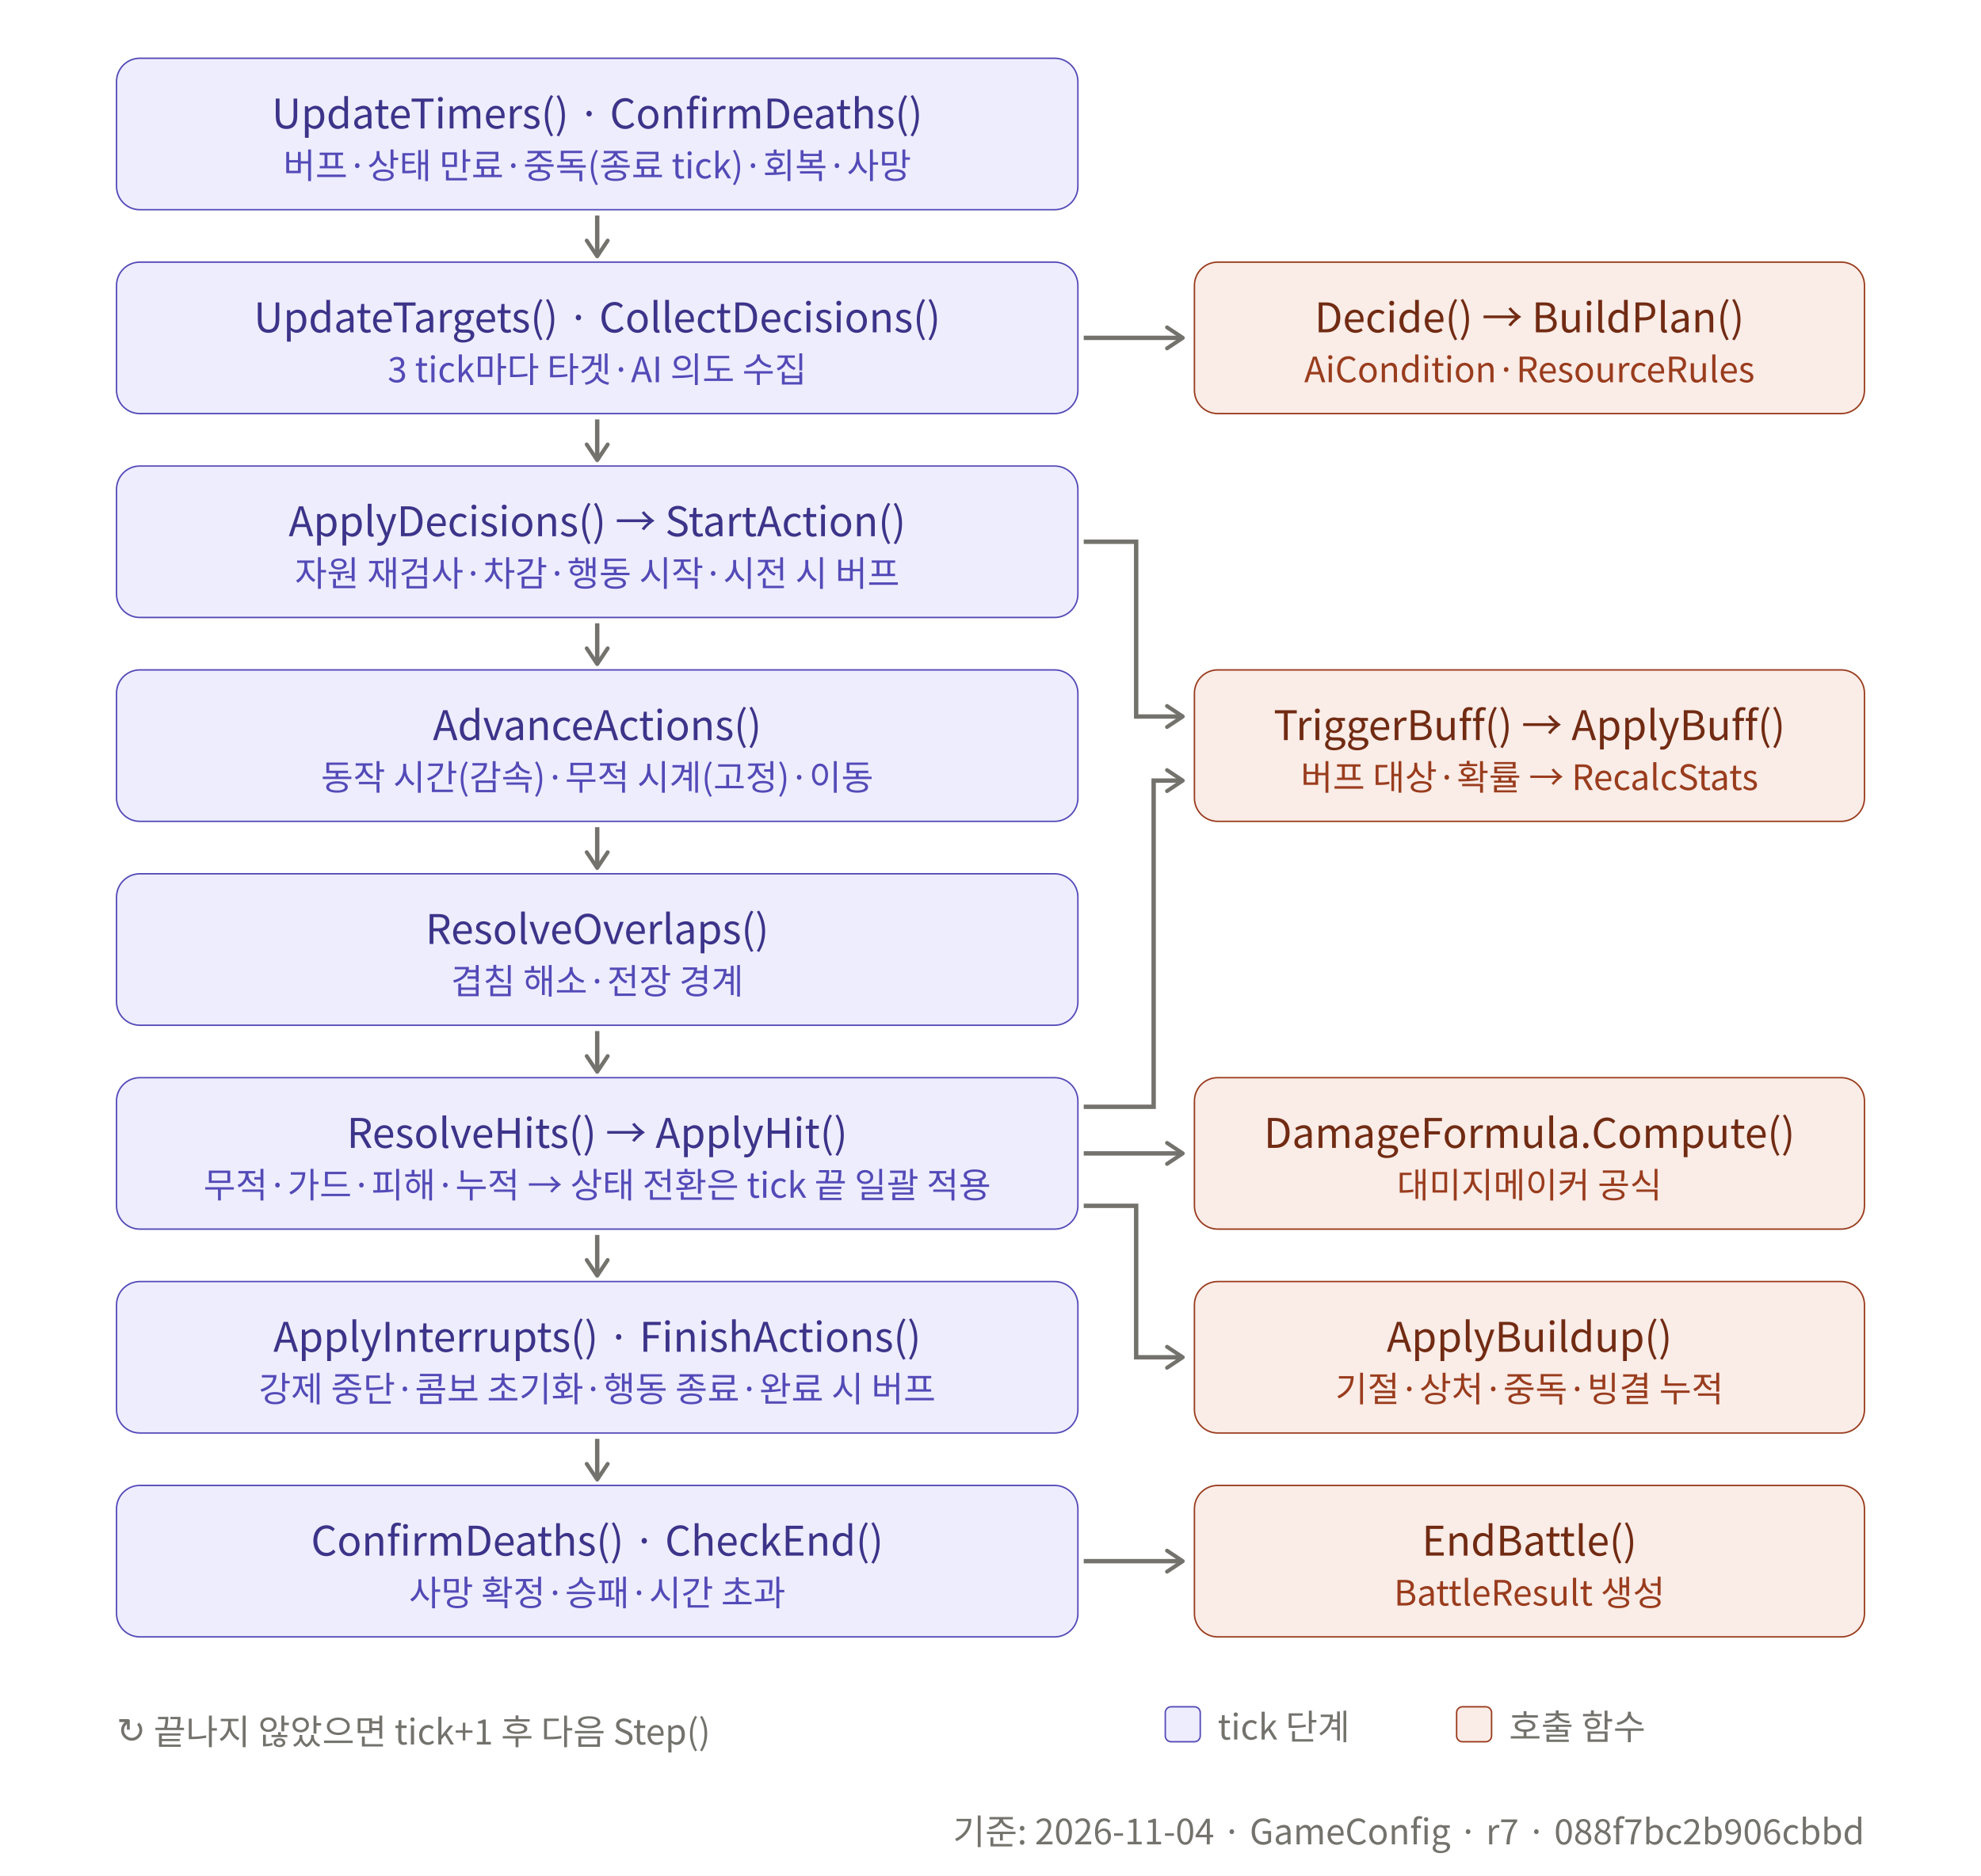
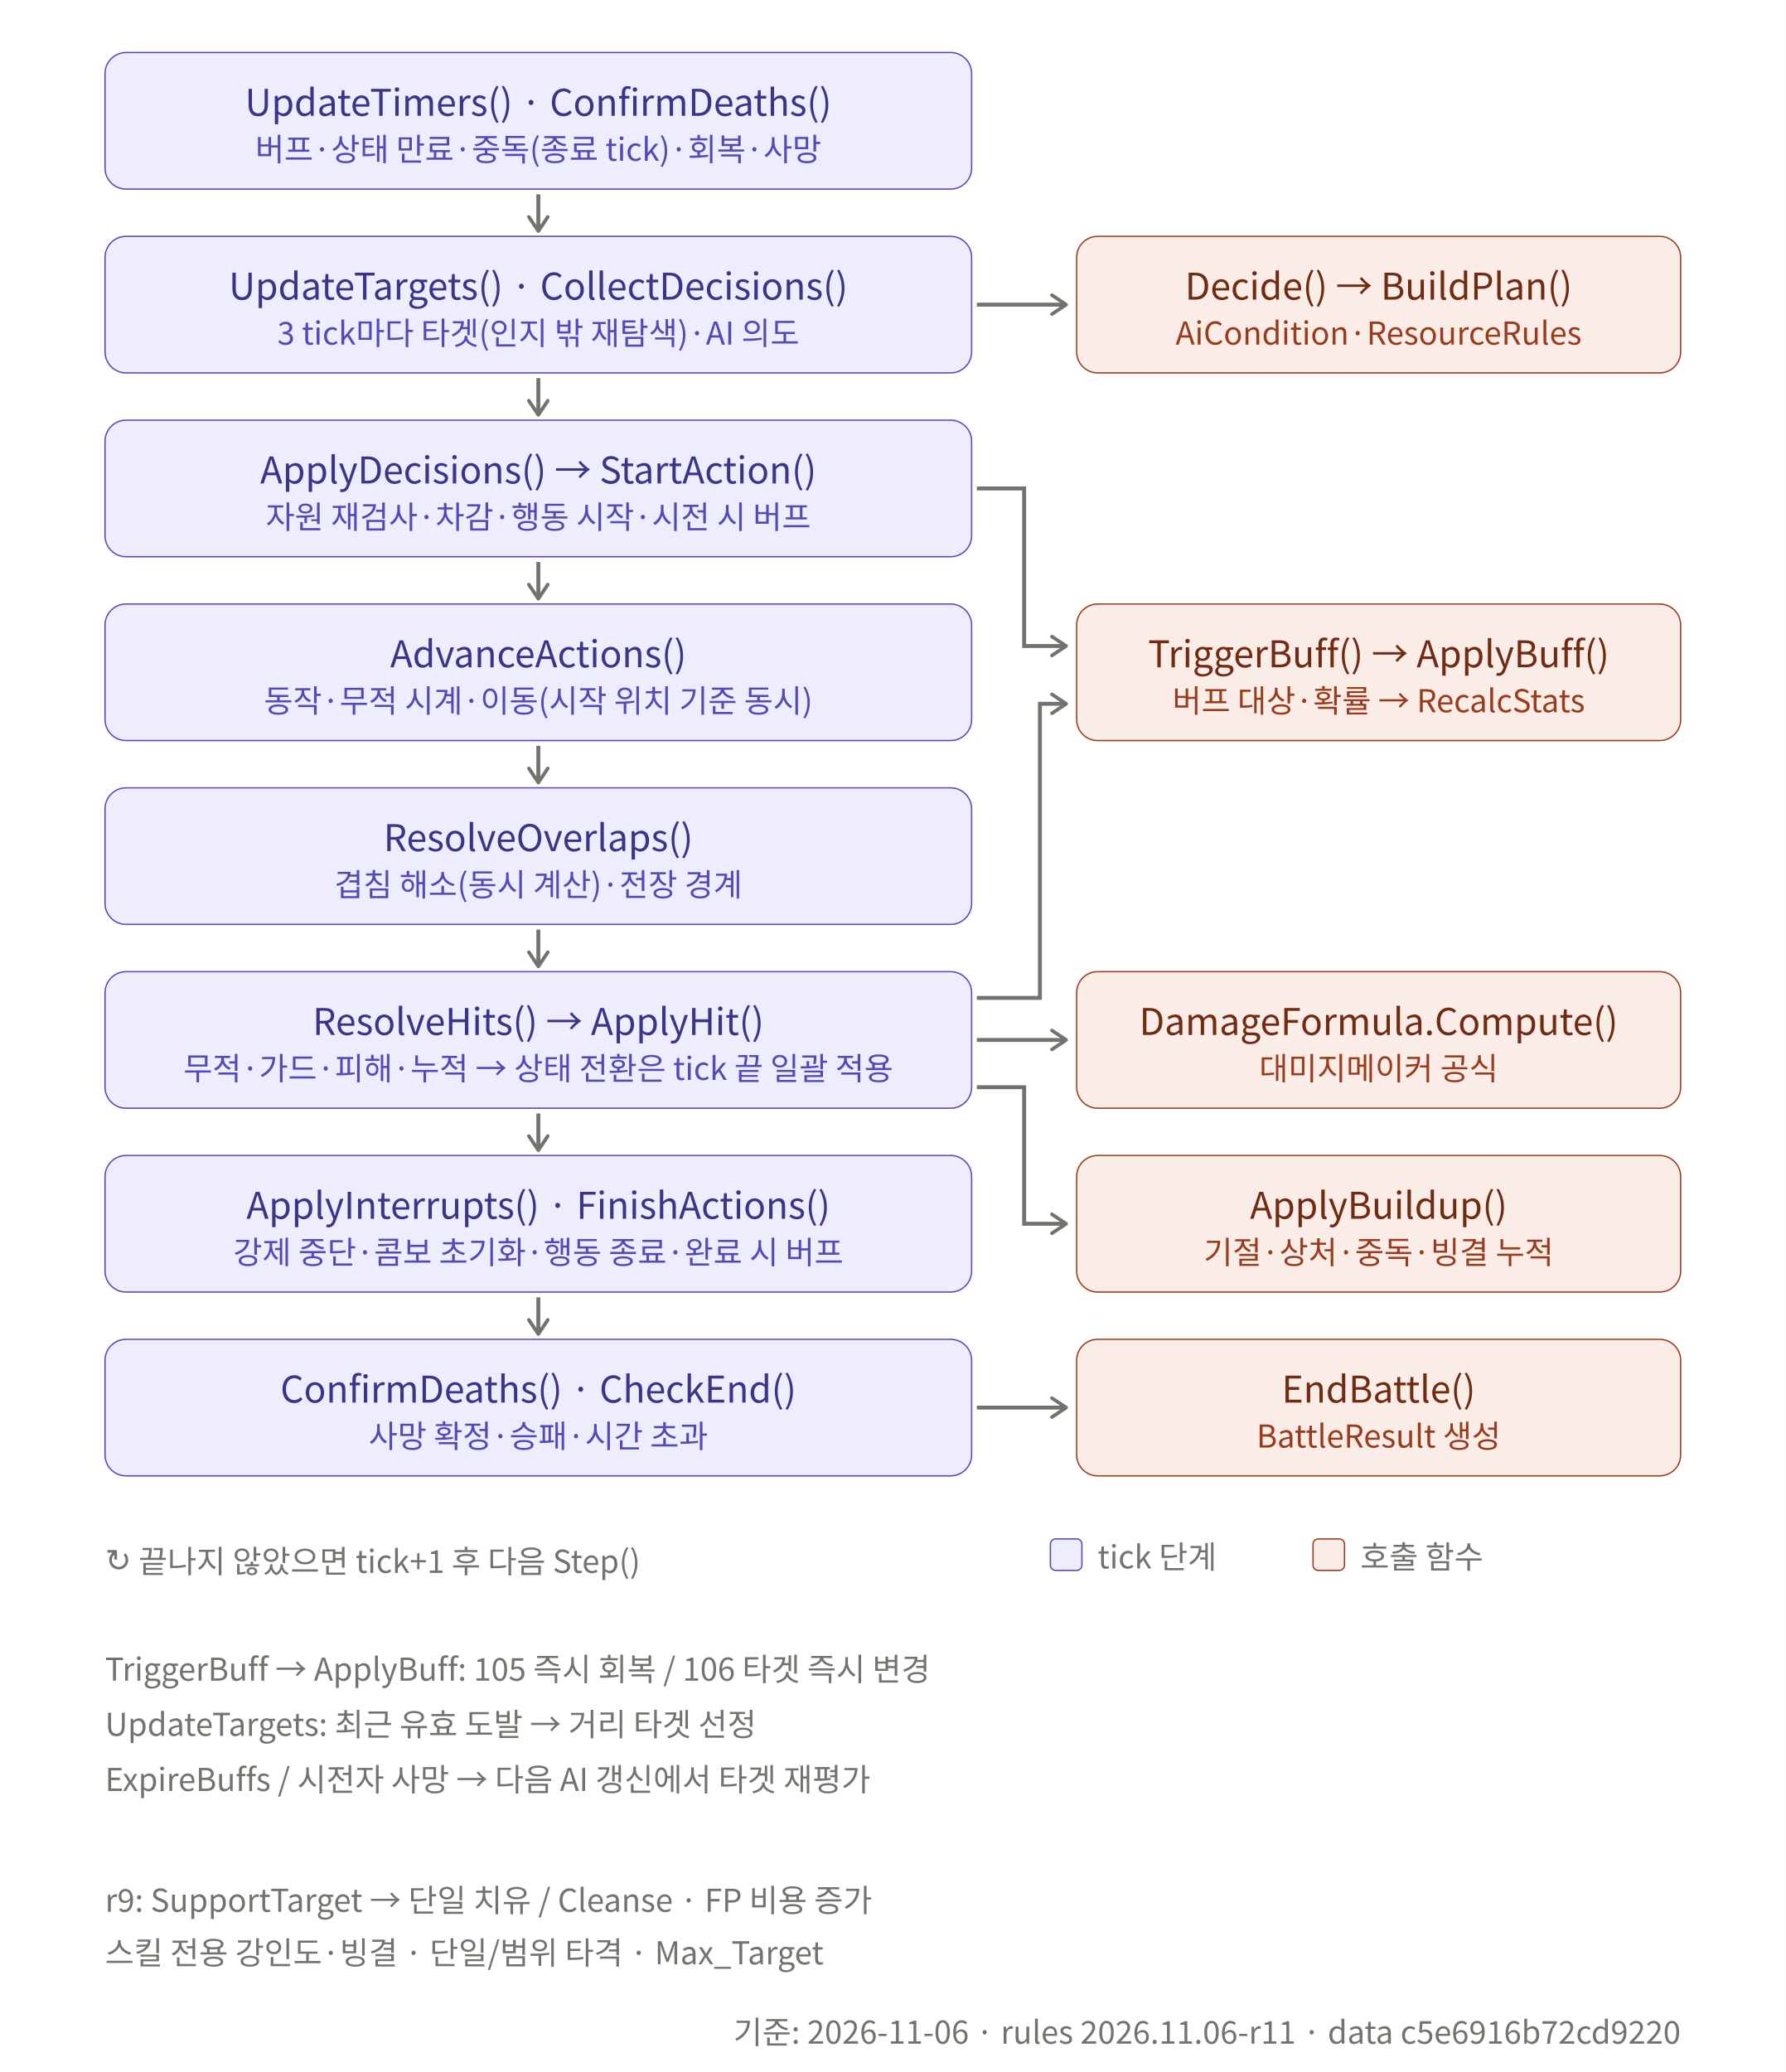
- <svg xmlns="http://www.w3.org/2000/svg" width="680" height="644" viewBox="0 0 680 644" role="img">
+ <svg xmlns="http://www.w3.org/2000/svg" width="680" height="789" viewBox="0 0 680 789" role="img">
  <defs>
    <style>
text{font-family:"Malgun Gothic","Apple SD Gothic Neo","Noto Sans CJK KR",sans-serif}
.t{font-size:14px;fill:#3d3d3a}.ts{font-size:12px;fill:#73726c}.th{font-size:14px;font-weight:500;fill:#3d3d3a}
.box{fill:#F8F7F3;stroke:#B4B2A9}.arr{stroke:#73726c;stroke-width:1.5;fill:none}
.c-purple&gt;rect,rect.c-purple{fill:#EEEDFE;stroke:#534AB7}.c-purple&gt;.th{fill:#3C3489}.c-purple&gt;.ts{fill:#534AB7}
.c-teal&gt;rect,rect.c-teal{fill:#E1F5EE;stroke:#0F6E56}.c-teal&gt;.th{fill:#085041}.c-teal&gt;.ts{fill:#0F6E56}
.c-coral&gt;rect,rect.c-coral{fill:#FAECE7;stroke:#993C1D}.c-coral&gt;.th{fill:#712B13}.c-coral&gt;.ts{fill:#993C1D}
</style>
    <marker id="arrow" viewBox="0 0 10 10" refX="8" refY="5" markerWidth="6" markerHeight="6" orient="auto-start-reverse">
      <path d="M2 1L8 5L2 9" fill="none" stroke="context-stroke" stroke-width="1.5" stroke-linecap="round" stroke-linejoin="round" />
    </marker>
  </defs>
-   <rect width="680" height="644" fill="#ffffff" />
+   <rect width="680" height="789" fill="#ffffff" />
  <g class="node c-purple">
    <rect x="40" y="20" width="330" height="52" rx="8" stroke-width="0.5" />
    <text class="th" x="205" y="38" text-anchor="middle" dominant-baseline="central">UpdateTimers() · ConfirmDeaths()</text>
    <text class="ts" x="205" y="56" text-anchor="middle" dominant-baseline="central">버프·상태 만료·중독(종료 tick)·회복·사망</text>
  </g>
  <line x1="205" y1="74" x2="205" y2="88" class="arr" marker-end="url(#arrow)" />
  <g class="node c-purple">
    <rect x="40" y="90" width="330" height="52" rx="8" stroke-width="0.5" />
    <text class="th" x="205" y="108" text-anchor="middle" dominant-baseline="central">UpdateTargets() · CollectDecisions()</text>
-     <text class="ts" x="205" y="126" text-anchor="middle" dominant-baseline="central">3 tick마다 타겟·AI 의도 수집</text>
+     <text class="ts" x="205" y="126" text-anchor="middle" dominant-baseline="central">3 tick마다 타겟(인지 밖 재탐색)·AI 의도</text>
  </g>
  <line x1="372" y1="116" x2="406" y2="116" class="arr" marker-end="url(#arrow)" />
  <g class="node c-coral">
    <rect x="410" y="90" width="230" height="52" rx="8" stroke-width="0.5" />
    <text class="th" x="525" y="108" text-anchor="middle" dominant-baseline="central">Decide() → BuildPlan()</text>
    <text class="ts" x="525" y="126" text-anchor="middle" dominant-baseline="central">AiCondition·ResourceRules</text>
  </g>
  <line x1="205" y1="144" x2="205" y2="158" class="arr" marker-end="url(#arrow)" />
  <g class="node c-purple">
    <rect x="40" y="160" width="330" height="52" rx="8" stroke-width="0.5" />
    <text class="th" x="205" y="178" text-anchor="middle" dominant-baseline="central">ApplyDecisions() → StartAction()</text>
    <text class="ts" x="205" y="196" text-anchor="middle" dominant-baseline="central">자원 재검사·차감·행동 시작·시전 시 버프</text>
  </g>
  <line x1="205" y1="214" x2="205" y2="228" class="arr" marker-end="url(#arrow)" />
  <g class="node c-purple">
    <rect x="40" y="230" width="330" height="52" rx="8" stroke-width="0.5" />
    <text class="th" x="205" y="248" text-anchor="middle" dominant-baseline="central">AdvanceActions()</text>
-     <text class="ts" x="205" y="266" text-anchor="middle" dominant-baseline="central">동작 시간(감속)·무적 시계(고정)·이동</text>
+     <text class="ts" x="205" y="266" text-anchor="middle" dominant-baseline="central">동작·무적 시계·이동(시작 위치 기준 동시)</text>
  </g>
  <path d="M372 186 L390 186 L390 246 L406 246" fill="none" class="arr" marker-end="url(#arrow)" />
  <path d="M372 380 L396 380 L396 268 L406 268" fill="none" class="arr" marker-end="url(#arrow)" />
  <g class="node c-coral">
    <rect x="410" y="230" width="230" height="52" rx="8" stroke-width="0.5" />
    <text class="th" x="525" y="248" text-anchor="middle" dominant-baseline="central">TriggerBuff() → ApplyBuff()</text>
    <text class="ts" x="525" y="266" text-anchor="middle" dominant-baseline="central">버프 대상·확률 → RecalcStats</text>
  </g>
  <line x1="205" y1="284" x2="205" y2="298" class="arr" marker-end="url(#arrow)" />
  <g class="node c-purple">
    <rect x="40" y="300" width="330" height="52" rx="8" stroke-width="0.5" />
    <text class="th" x="205" y="318" text-anchor="middle" dominant-baseline="central">ResolveOverlaps()</text>
-     <text class="ts" x="205" y="336" text-anchor="middle" dominant-baseline="central">겹침 해소·전장 경계</text>
+     <text class="ts" x="205" y="336" text-anchor="middle" dominant-baseline="central">겹침 해소(동시 계산)·전장 경계</text>
  </g>
  <line x1="205" y1="354" x2="205" y2="368" class="arr" marker-end="url(#arrow)" />
  <g class="node c-purple">
    <rect x="40" y="370" width="330" height="52" rx="8" stroke-width="0.5" />
    <text class="th" x="205" y="388" text-anchor="middle" dominant-baseline="central">ResolveHits() → ApplyHit()</text>
    <text class="ts" x="205" y="406" text-anchor="middle" dominant-baseline="central">무적·가드·피해·누적 → 상태 전환은 tick 끝 일괄 적용</text>
  </g>
  <line x1="372" y1="396" x2="406" y2="396" class="arr" marker-end="url(#arrow)" />
  <g class="node c-coral">
    <rect x="410" y="370" width="230" height="52" rx="8" stroke-width="0.5" />
    <text class="th" x="525" y="388" text-anchor="middle" dominant-baseline="central">DamageFormula.Compute()</text>
    <text class="ts" x="525" y="406" text-anchor="middle" dominant-baseline="central">대미지메이커 공식</text>
  </g>
  <path d="M372 414 L390 414 L390 466 L406 466" fill="none" class="arr" marker-end="url(#arrow)" />
  <line x1="205" y1="424" x2="205" y2="438" class="arr" marker-end="url(#arrow)" />
  <g class="node c-purple">
    <rect x="40" y="440" width="330" height="52" rx="8" stroke-width="0.5" />
    <text class="th" x="205" y="458" text-anchor="middle" dominant-baseline="central">ApplyInterrupts() · FinishActions()</text>
    <text class="ts" x="205" y="476" text-anchor="middle" dominant-baseline="central">강제 중단·콤보 초기화·행동 종료·완료 시 버프</text>
  </g>
  <g class="node c-coral">
    <rect x="410" y="440" width="230" height="52" rx="8" stroke-width="0.5" />
    <text class="th" x="525" y="458" text-anchor="middle" dominant-baseline="central">ApplyBuildup()</text>
    <text class="ts" x="525" y="476" text-anchor="middle" dominant-baseline="central">기절·상처·중독·빙결 누적</text>
  </g>
  <line x1="205" y1="494" x2="205" y2="508" class="arr" marker-end="url(#arrow)" />
  <g class="node c-purple">
    <rect x="40" y="510" width="330" height="52" rx="8" stroke-width="0.5" />
    <text class="th" x="205" y="528" text-anchor="middle" dominant-baseline="central">ConfirmDeaths() · CheckEnd()</text>
    <text class="ts" x="205" y="546" text-anchor="middle" dominant-baseline="central">사망 확정·승패·시간 초과</text>
  </g>
  <line x1="372" y1="536" x2="406" y2="536" class="arr" marker-end="url(#arrow)" />
  <g class="node c-coral">
    <rect x="410" y="510" width="230" height="52" rx="8" stroke-width="0.5" />
    <text class="th" x="525" y="528" text-anchor="middle" dominant-baseline="central">EndBattle()</text>
    <text class="ts" x="525" y="546" text-anchor="middle" dominant-baseline="central">BattleResult 생성</text>
  </g>
  <text class="ts" x="40" y="592" dominant-baseline="central">↻ 끝나지 않았으면 tick+1 후 다음 Step()</text>
  <rect class="c-purple" x="400" y="586" width="12" height="12" rx="2" stroke-width="0.5" />
  <text class="ts" x="418" y="592" dominant-baseline="central">tick 단계</text>
  <rect class="c-coral" x="500" y="586" width="12" height="12" rx="2" stroke-width="0.5" />
  <text class="ts" x="518" y="592" dominant-baseline="central">호출 함수</text>
-   <text class="ts" x="640" y="628" text-anchor="end" dominant-baseline="central">기준: 2026-11-04 · GameConfig · r7 · 088f7bc2b906cbbd</text>
+   <text class="ts" x="40" y="640">TriggerBuff → ApplyBuff: 105 즉시 회복 / 106 타겟 즉시 변경</text>
+   <text class="ts" x="40" y="661">UpdateTargets: 최근 유효 도발 → 거리 타겟 선정</text>
+   <text class="ts" x="40" y="682">ExpireBuffs / 시전자 사망 → 다음 AI 갱신에서 타겟 재평가</text>
+   <text class="ts" x="40" y="728">r9: SupportTarget → 단일 치유 / Cleanse · FP 비용 증가</text>
+   <text class="ts" x="40" y="748">스킬 전용 강인도·빙결 · 단일/범위 타격 · Max_Target</text>
+   <text class="ts" x="640" y="773" text-anchor="end" dominant-baseline="central">기준: 2026-11-06 · rules 2026.11.06-r11 · data c5e6916b72cd9220</text>
</svg>
